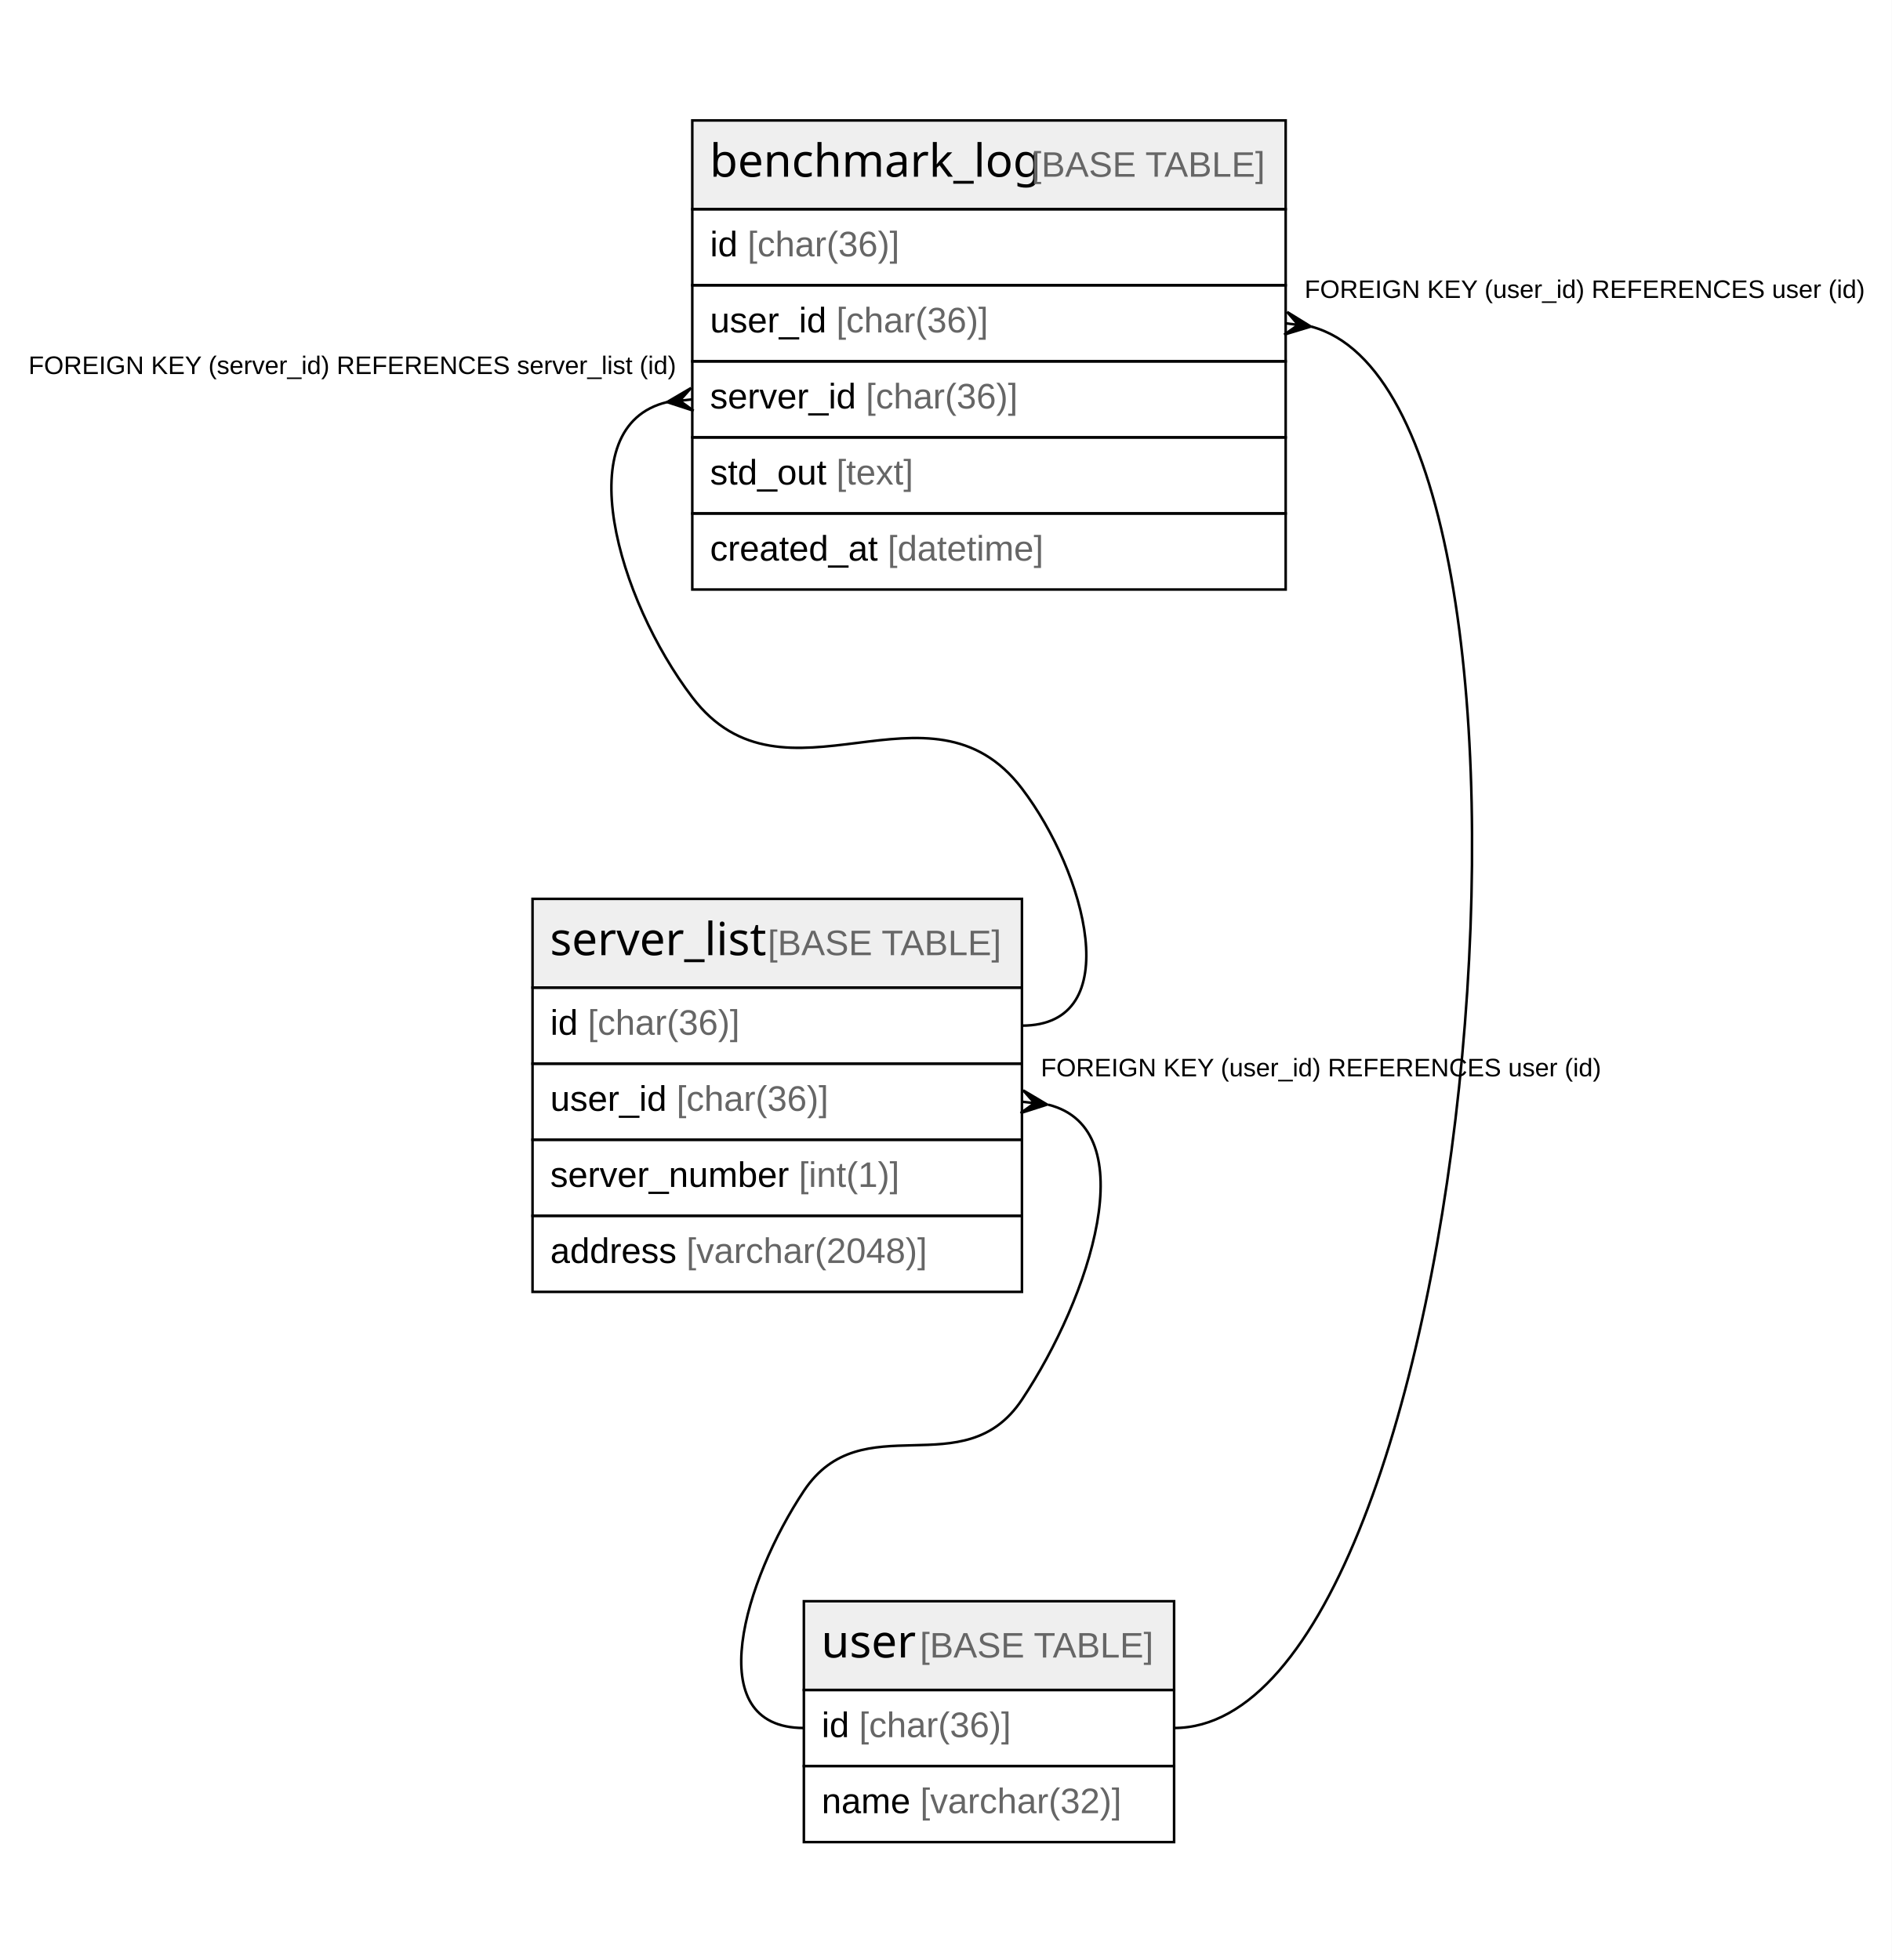
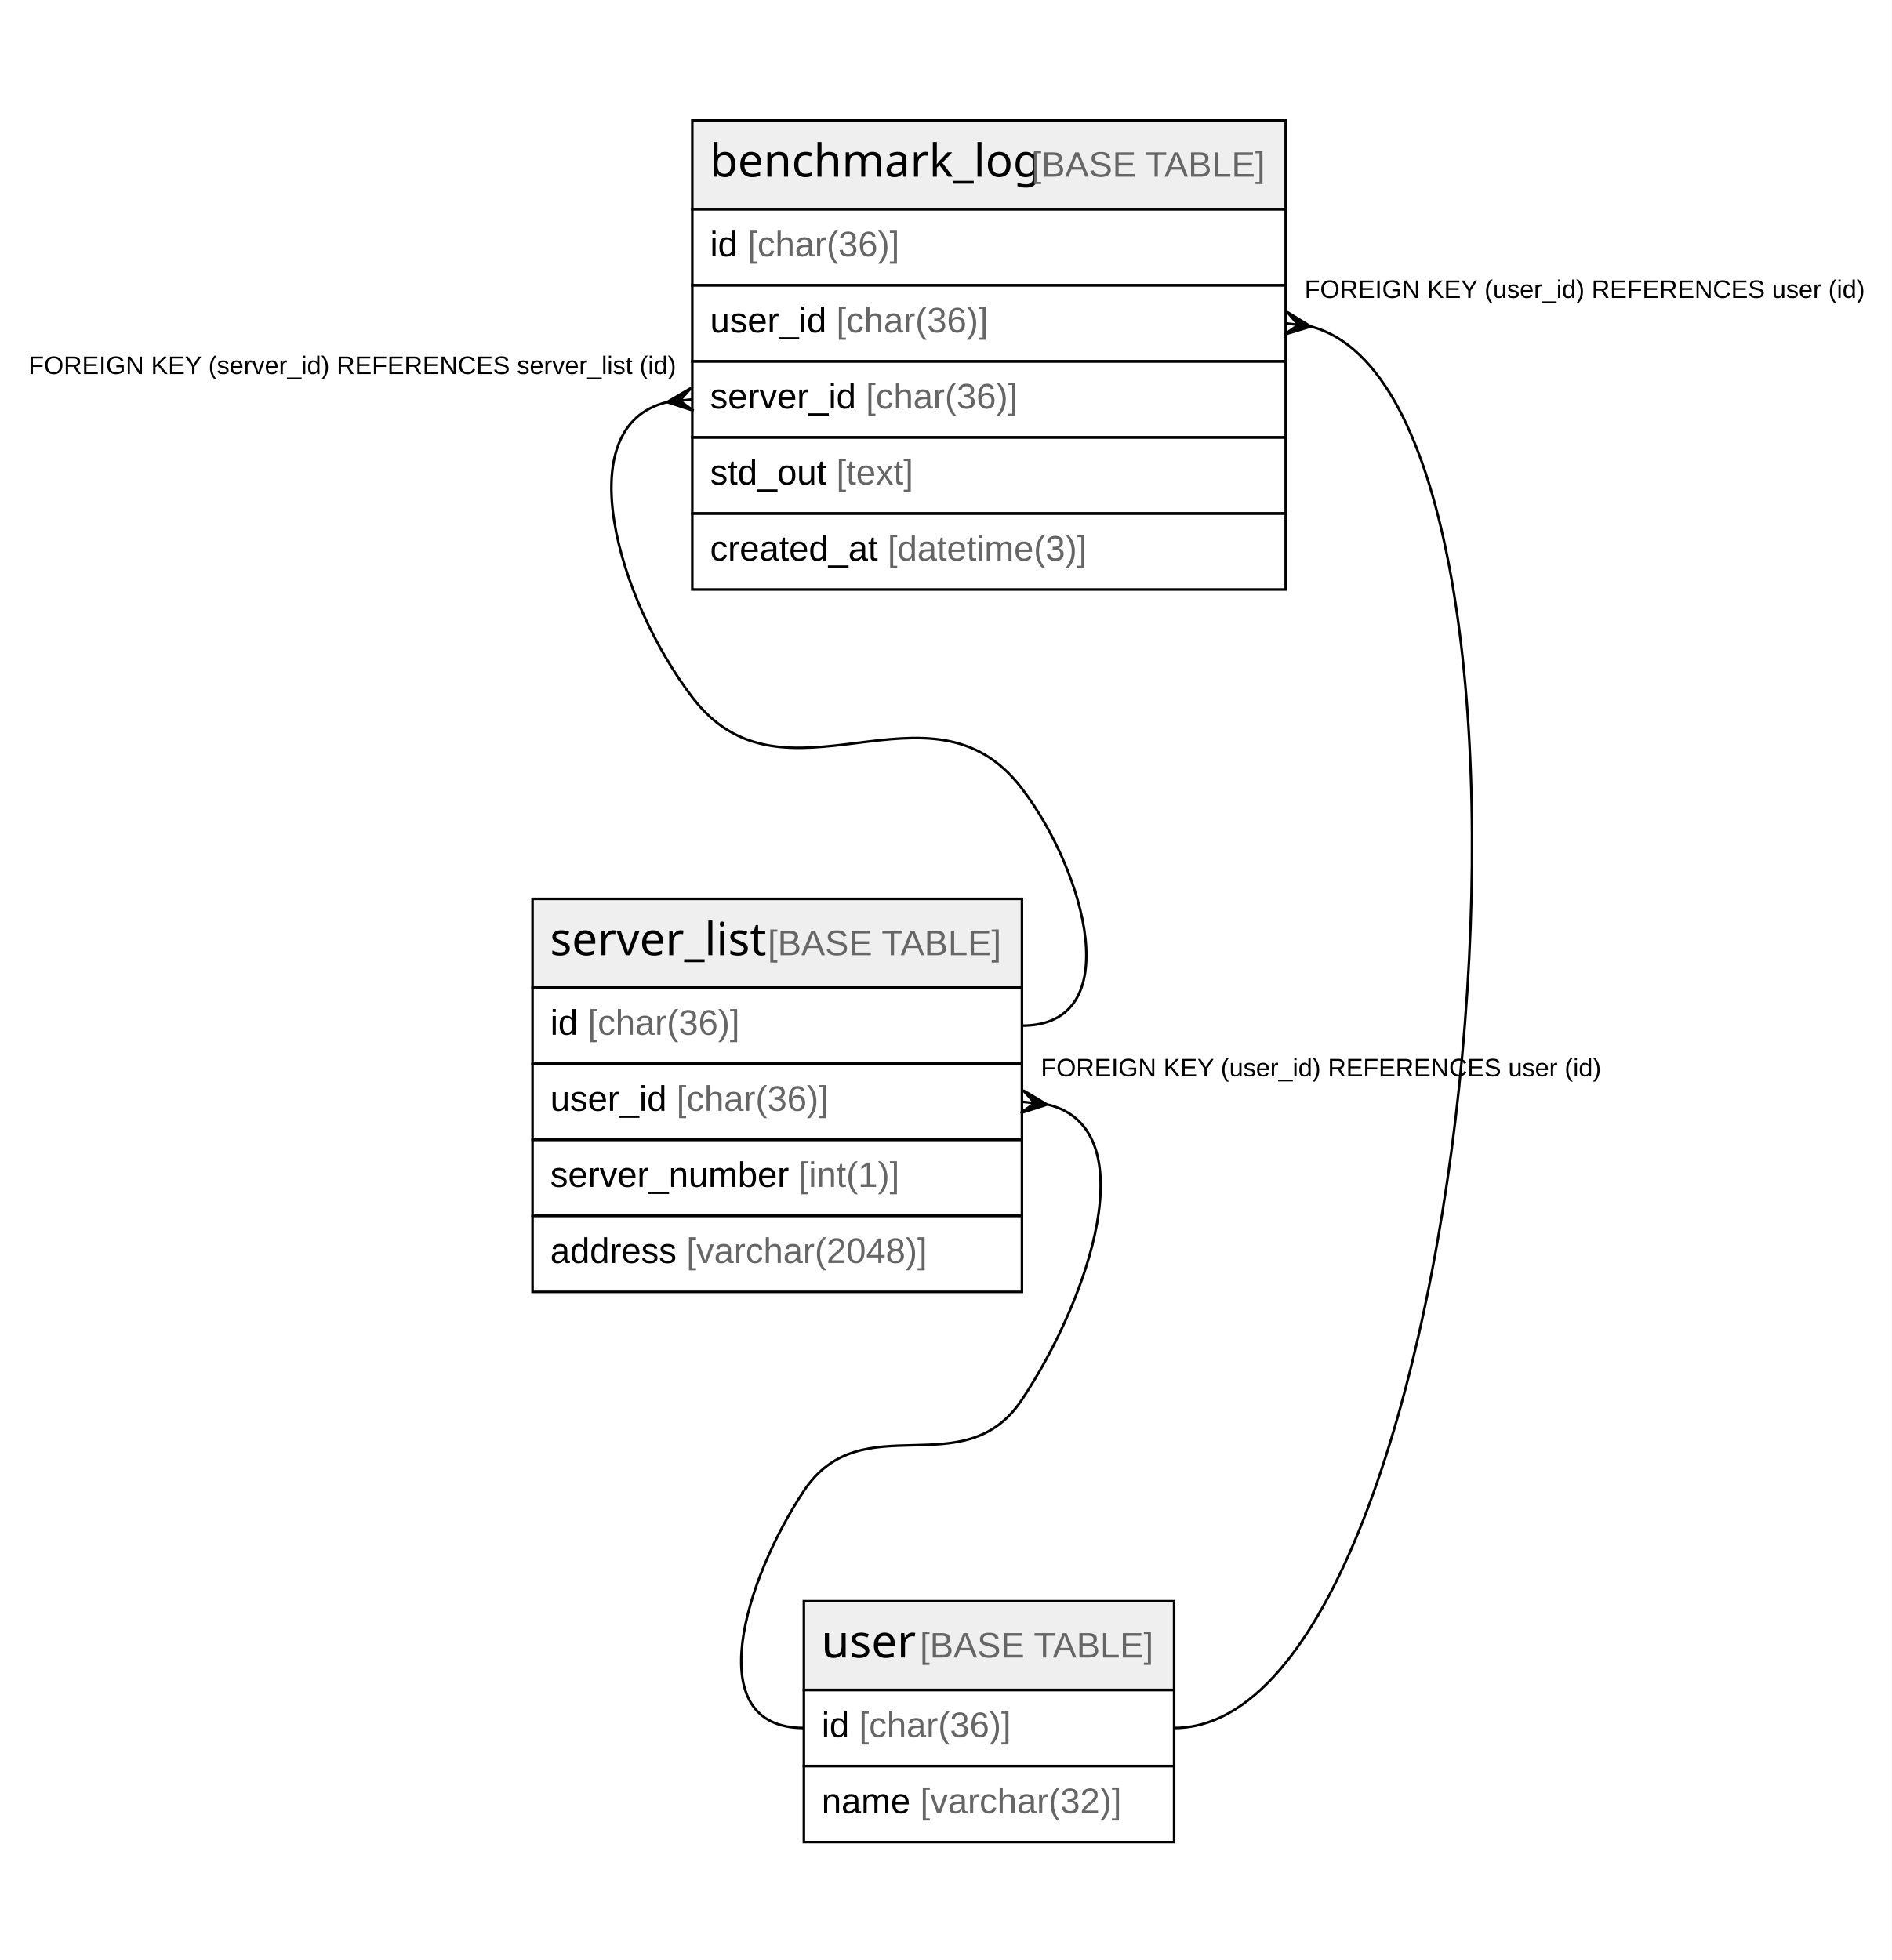
<svg xmlns="http://www.w3.org/2000/svg" width="746pt" height="773pt" viewBox="0.00 0.00 746.00 773.00">
  <g id="graph0" class="graph" transform="scale(1 1) rotate(0) translate(4 769)">
    <polygon fill="#ffffff" stroke="transparent" points="-4,4 -4,-769 742,-769 742,4 -4,4" />
    <g id="node1" class="node">
      <polygon fill="#efefef" stroke="transparent" points="269,-686.5 269,-721.5 503,-721.5 503,-686.5 269,-686.5" />
      <polygon fill="none" stroke="#000000" points="269,-686.5 269,-721.5 503,-721.5 503,-686.5 269,-686.5" />
      <text text-anchor="start" x="275.859" y="-699.3" font-family="Arial Bold" font-size="18.00" fill="#000000">benchmark_log</text>
      <text text-anchor="start" x="398.887" y="-699.3" font-family="Arial" font-size="14.00" fill="#000000"> </text>
      <text text-anchor="start" x="402.778" y="-699.3" font-family="Arial" font-size="14.00" fill="#666666">[BASE TABLE]</text>
      <polygon fill="none" stroke="#000000" points="269,-656.5 269,-686.5 503,-686.5 503,-656.5 269,-656.5" />
      <text text-anchor="start" x="276" y="-667.9" font-family="Arial" font-size="14.00" fill="#000000">id </text>
      <text text-anchor="start" x="290.78" y="-667.9" font-family="Arial" font-size="14.00" fill="#666666">[char(36)]</text>
      <polygon fill="none" stroke="#000000" points="269,-626.5 269,-656.5 503,-656.5 503,-626.5 269,-626.5" />
      <text text-anchor="start" x="276" y="-637.9" font-family="Arial" font-size="14.00" fill="#000000">user_id </text>
      <text text-anchor="start" x="325.788" y="-637.9" font-family="Arial" font-size="14.00" fill="#666666">[char(36)]</text>
      <polygon fill="none" stroke="#000000" points="269,-596.5 269,-626.5 503,-626.5 503,-596.5 269,-596.5" />
      <text text-anchor="start" x="276" y="-607.9" font-family="Arial" font-size="14.00" fill="#000000">server_id </text>
      <text text-anchor="start" x="337.449" y="-607.9" font-family="Arial" font-size="14.00" fill="#666666">[char(36)]</text>
      <polygon fill="none" stroke="#000000" points="269,-566.5 269,-596.5 503,-596.5 503,-566.5 269,-566.5" />
      <text text-anchor="start" x="276" y="-577.9" font-family="Arial" font-size="14.00" fill="#000000">std_out </text>
      <text text-anchor="start" x="325.802" y="-577.9" font-family="Arial" font-size="14.00" fill="#666666">[text]</text>
      <polygon fill="none" stroke="#000000" points="269,-536.5 269,-566.5 503,-566.5 503,-536.5 269,-536.5" />
      <text text-anchor="start" x="276" y="-547.9" font-family="Arial" font-size="14.00" fill="#000000">created_at </text>
-       <text text-anchor="start" x="346.028" y="-547.9" font-family="Arial" font-size="14.00" fill="#666666">[datetime]</text>
+       <text text-anchor="start" x="346.028" y="-547.9" font-family="Arial" font-size="14.00" fill="#666666">[datetime(3)]</text>
    </g>
    <g id="node2" class="node">
      <polygon fill="#efefef" stroke="transparent" points="206,-379.5 206,-414.5 399,-414.5 399,-379.5 206,-379.5" />
      <polygon fill="none" stroke="#000000" points="206,-379.5 206,-414.5 399,-414.5 399,-379.5 206,-379.5" />
      <text text-anchor="start" x="212.876" y="-392.3" font-family="Arial Bold" font-size="18.00" fill="#000000">server_list</text>
      <text text-anchor="start" x="294.87" y="-392.3" font-family="Arial" font-size="14.00" fill="#000000"> </text>
      <text text-anchor="start" x="298.76" y="-392.3" font-family="Arial" font-size="14.00" fill="#666666">[BASE TABLE]</text>
      <polygon fill="none" stroke="#000000" points="206,-349.5 206,-379.5 399,-379.5 399,-349.5 206,-349.5" />
      <text text-anchor="start" x="213" y="-360.9" font-family="Arial" font-size="14.00" fill="#000000">id </text>
      <text text-anchor="start" x="227.78" y="-360.9" font-family="Arial" font-size="14.00" fill="#666666">[char(36)]</text>
      <polygon fill="none" stroke="#000000" points="206,-319.5 206,-349.5 399,-349.5 399,-319.5 206,-319.5" />
      <text text-anchor="start" x="213" y="-330.9" font-family="Arial" font-size="14.00" fill="#000000">user_id </text>
      <text text-anchor="start" x="262.788" y="-330.9" font-family="Arial" font-size="14.00" fill="#666666">[char(36)]</text>
      <polygon fill="none" stroke="#000000" points="206,-289.5 206,-319.5 399,-319.5 399,-289.5 206,-289.5" />
      <text text-anchor="start" x="213" y="-300.9" font-family="Arial" font-size="14.00" fill="#000000">server_number </text>
      <text text-anchor="start" x="311.011" y="-300.9" font-family="Arial" font-size="14.00" fill="#666666">[int(1)]</text>
      <polygon fill="none" stroke="#000000" points="206,-259.5 206,-289.5 399,-289.5 399,-259.5 206,-259.5" />
      <text text-anchor="start" x="213" y="-270.9" font-family="Arial" font-size="14.00" fill="#000000">address </text>
      <text text-anchor="start" x="266.682" y="-270.9" font-family="Arial" font-size="14.00" fill="#666666">[varchar(2048)]</text>
    </g>
    <g id="edge1" class="edge">
      <path fill="none" stroke="#000000" d="M259.043,-610.412C219.73,-600.991 239.606,-532.641 269,-494 305.298,-446.285 362.702,-505.715 399,-458 424.159,-424.926 440.556,-364.5 399,-364.5" />
      <polygon fill="#000000" stroke="#000000" points="259.059,-610.414 268.511,-615.973 264.03,-610.957 269,-611.5 269,-611.5 269,-611.5 264.03,-610.957 269.489,-607.027 259.059,-610.414 259.059,-610.414" />
      <text text-anchor="start" x="7.228" y="-621.5" font-family="Arial" font-size="10.00" fill="#000000">FOREIGN KEY (server_id) REFERENCES server_list (id)</text>
    </g>
    <g id="node3" class="node">
      <polygon fill="#efefef" stroke="transparent" points="313,-102.5 313,-137.5 459,-137.5 459,-102.5 313,-102.5" />
      <polygon fill="none" stroke="#000000" points="313,-102.5 313,-137.5 459,-137.5 459,-102.5 313,-102.5" />
      <text text-anchor="start" x="319.871" y="-115.3" font-family="Arial Bold" font-size="18.00" fill="#000000">user</text>
      <text text-anchor="start" x="354.875" y="-115.3" font-family="Arial" font-size="14.00" fill="#000000"> </text>
      <text text-anchor="start" x="358.766" y="-115.3" font-family="Arial" font-size="14.00" fill="#666666">[BASE TABLE]</text>
      <polygon fill="none" stroke="#000000" points="313,-72.5 313,-102.5 459,-102.5 459,-72.5 313,-72.5" />
      <text text-anchor="start" x="320" y="-83.9" font-family="Arial" font-size="14.00" fill="#000000">id </text>
      <text text-anchor="start" x="334.78" y="-83.9" font-family="Arial" font-size="14.00" fill="#666666">[char(36)]</text>
      <polygon fill="none" stroke="#000000" points="313,-42.5 313,-72.5 459,-72.5 459,-42.5 313,-42.5" />
      <text text-anchor="start" x="320" y="-53.9" font-family="Arial" font-size="14.00" fill="#000000">name </text>
      <text text-anchor="start" x="358.899" y="-53.9" font-family="Arial" font-size="14.00" fill="#666666">[varchar(32)]</text>
    </g>
    <g id="edge2" class="edge">
      <path fill="none" stroke="#000000" d="M513.091,-640.192C623.943,-610.565 579.001,-87.5 459,-87.5" />
      <polygon fill="#000000" stroke="#000000" points="512.917,-640.215 502.422,-637.037 507.959,-640.857 503,-641.5 503,-641.5 503,-641.5 507.959,-640.857 503.578,-645.963 512.917,-640.215 512.917,-640.215" />
      <text text-anchor="start" x="510.445" y="-651.5" font-family="Arial" font-size="10.00" fill="#000000">FOREIGN KEY (user_id) REFERENCES user (id)</text>
    </g>
    <g id="edge3" class="edge">
      <path fill="none" stroke="#000000" d="M409.408,-333.32C447.734,-323.68 425.784,-257.249 399,-217 376.044,-182.504 335.956,-215.496 313,-181 289.978,-146.405 271.444,-87.5 313,-87.5" />
      <polygon fill="#000000" stroke="#000000" points="408.936,-333.373 398.493,-330.029 403.968,-333.937 399,-334.5 399,-334.5 399,-334.5 403.968,-333.937 399.507,-338.971 408.936,-333.373 408.936,-333.373" />
      <text text-anchor="start" x="406.445" y="-344.5" font-family="Arial" font-size="10.00" fill="#000000">FOREIGN KEY (user_id) REFERENCES user (id)</text>
    </g>
  </g>
</svg>
